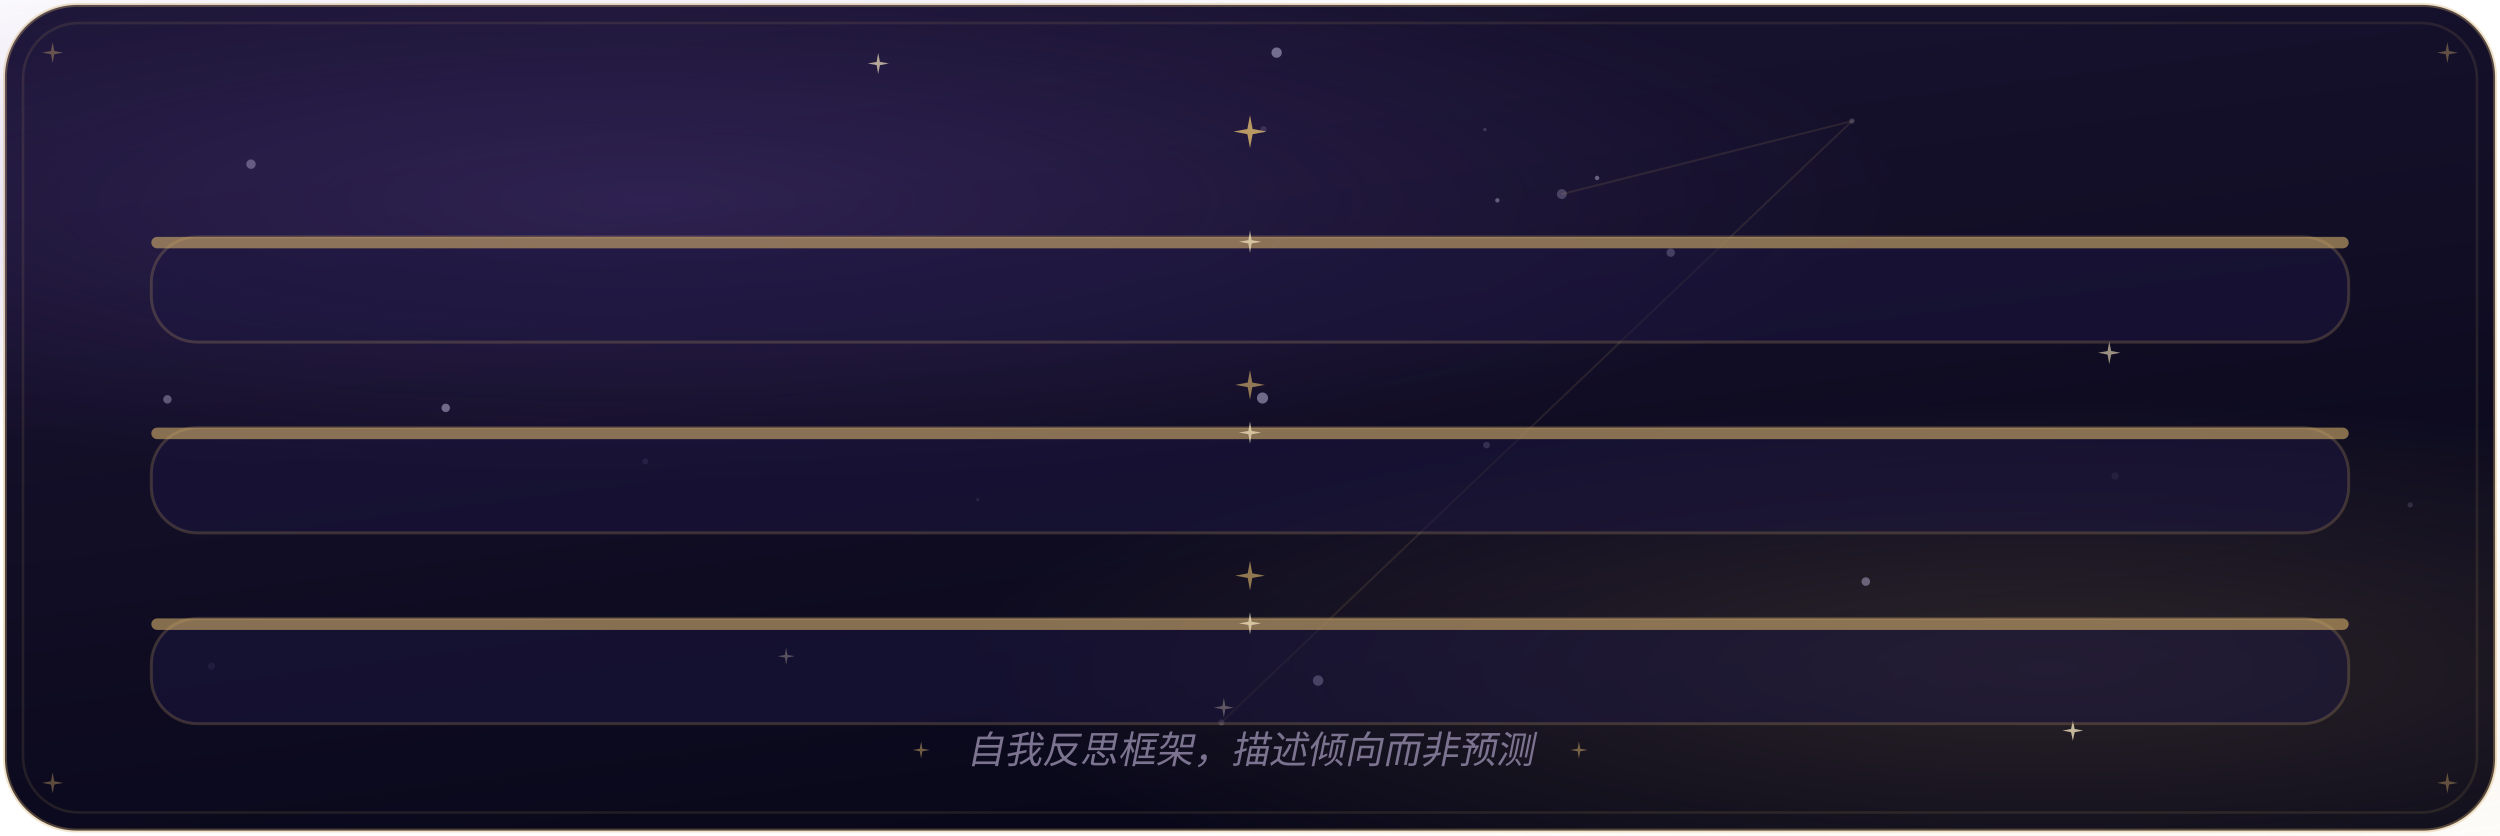
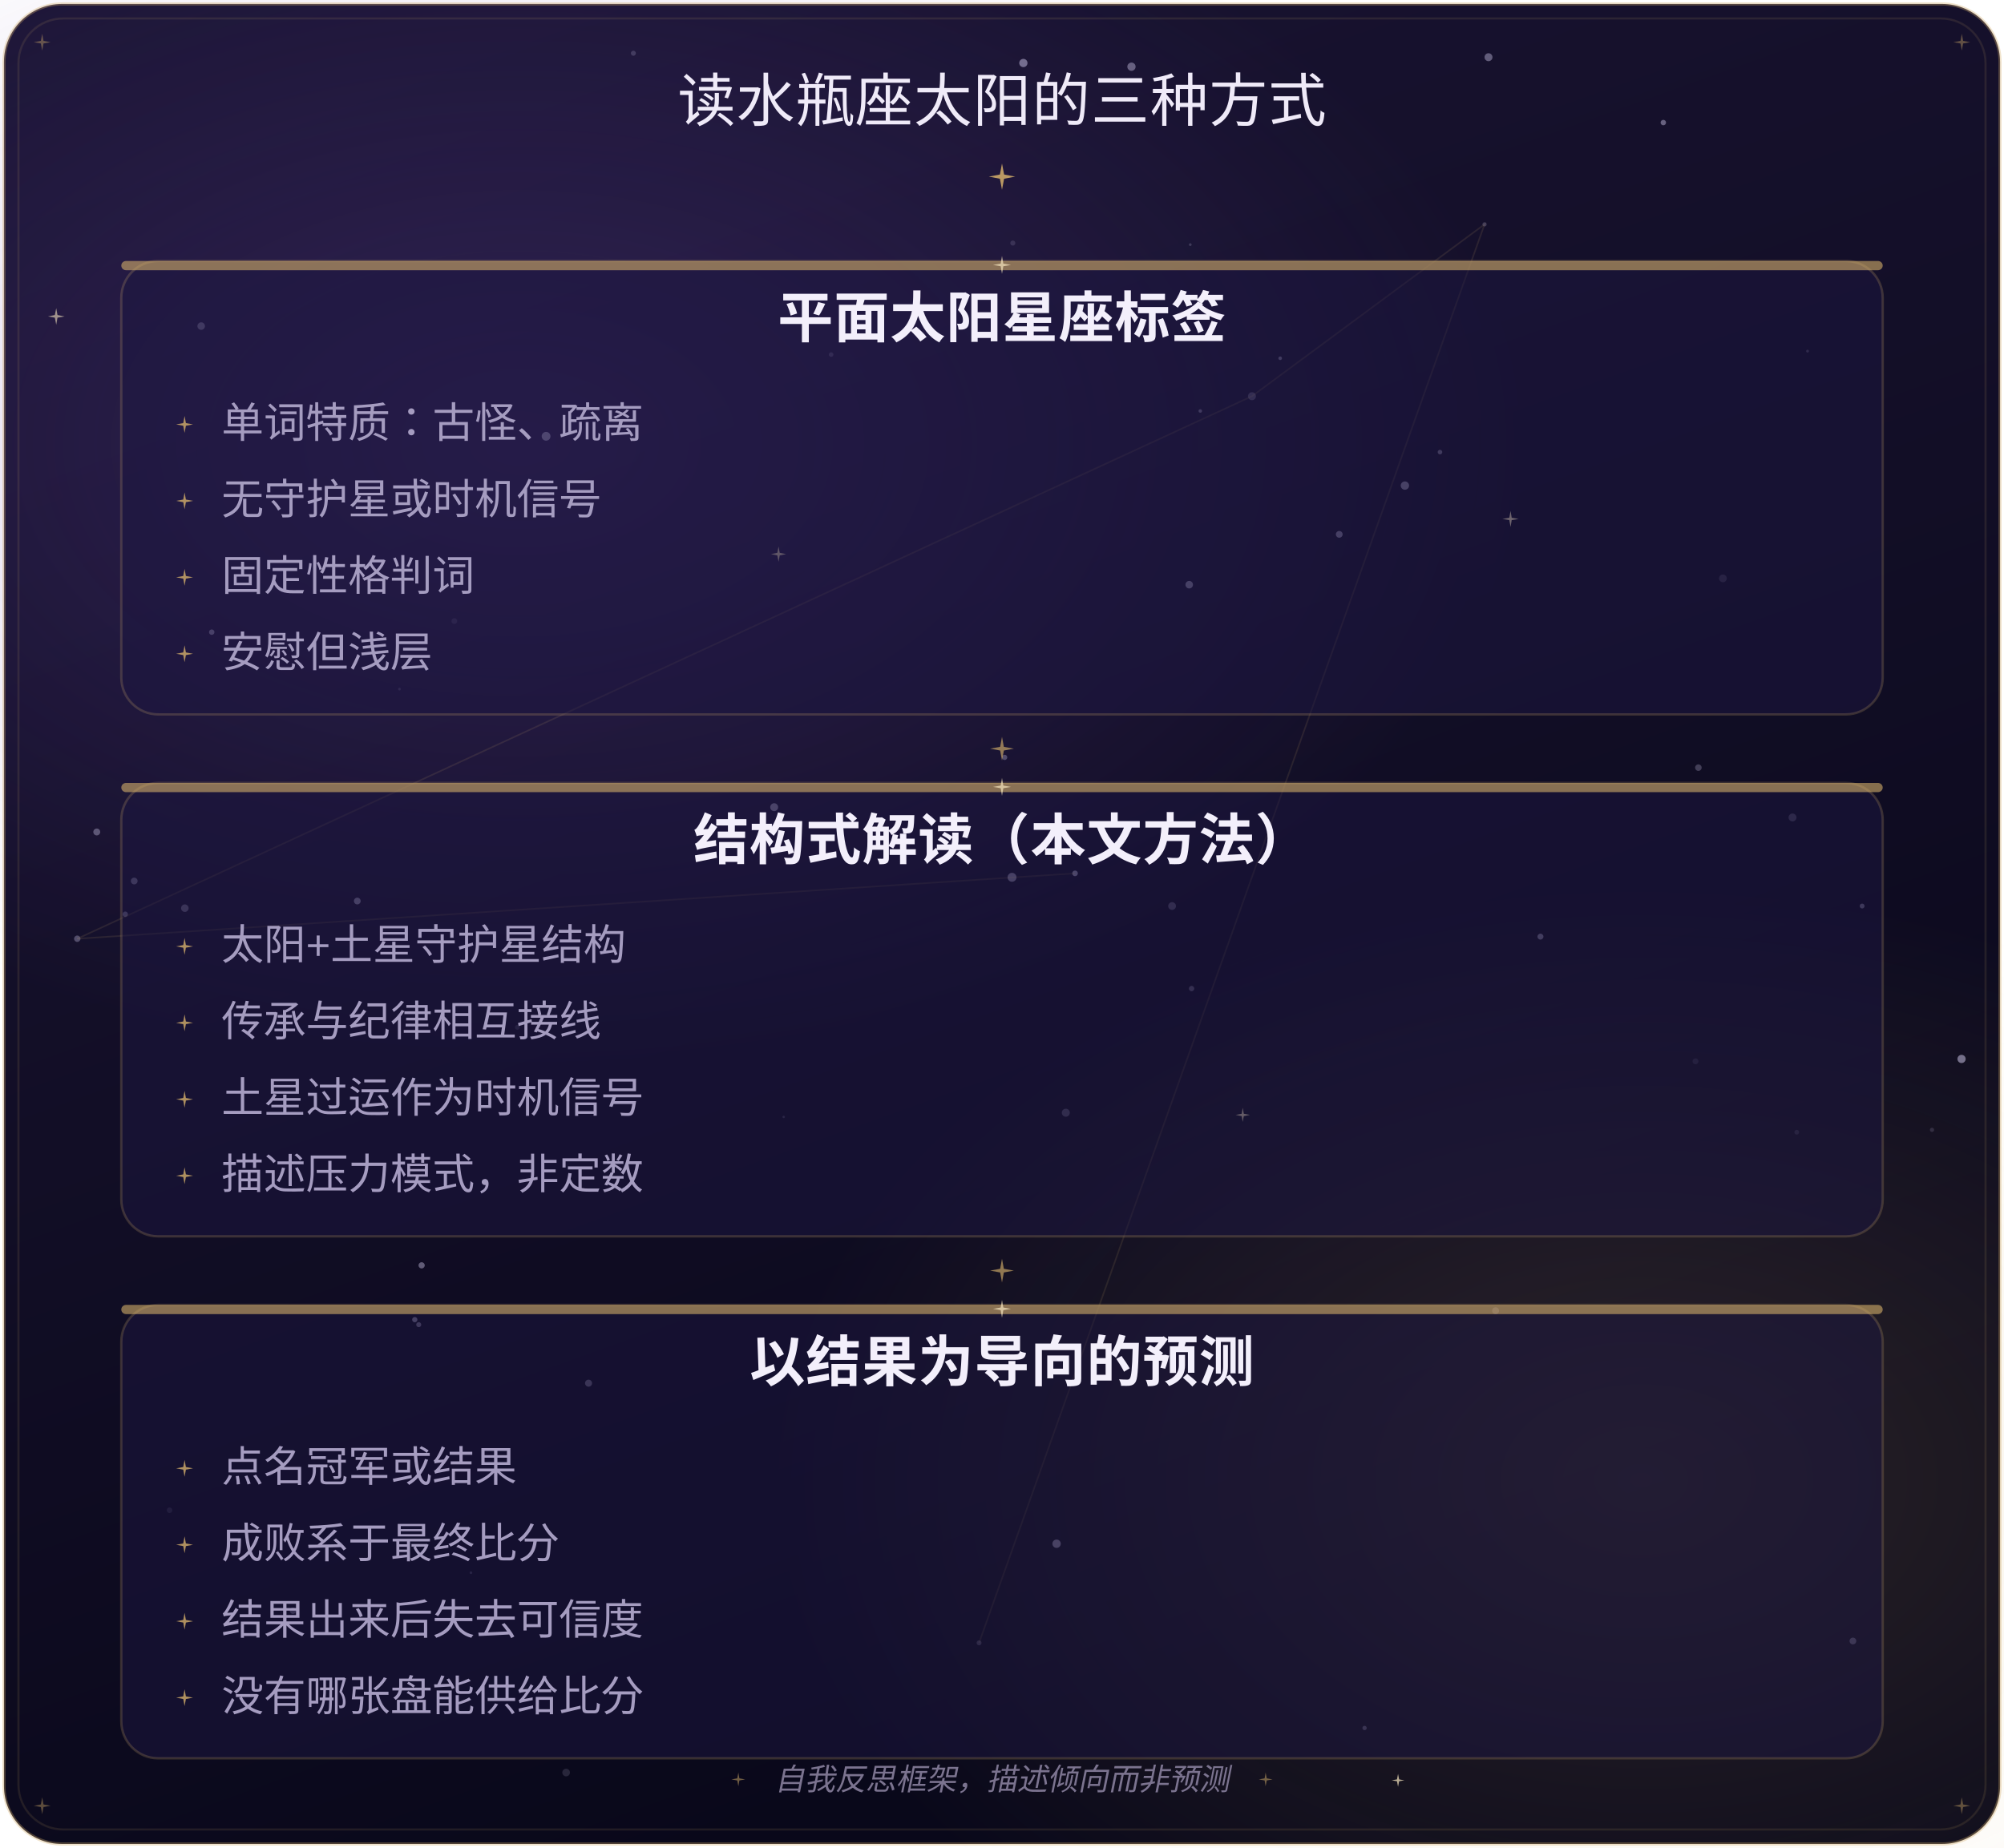
- <svg xmlns="http://www.w3.org/2000/svg" viewBox="0 0 760 254" role="img" aria-label="">
+ <svg xmlns="http://www.w3.org/2000/svg" viewBox="0 0 760 701" role="img" aria-label="读水瓶座太阳的三种方式">
  <defs>
    <linearGradient id="cristianoronaldozodiacsign0zh-panel" x1="0" y1="0" x2="0.4" y2="1">
      <stop offset="0" stop-color="#1a1433" />
      <stop offset="0.55" stop-color="#120e26" />
      <stop offset="1" stop-color="#09081a" />
    </linearGradient>
    <radialGradient id="cristianoronaldozodiacsign0zh-foil" cx="0.42" cy="0.34" r="0.75">
      <stop offset="0" stop-color="#fbf0d2" />
      <stop offset="0.5" stop-color="#e8c882" />
      <stop offset="1" stop-color="#b8923f" />
    </radialGradient>
    <radialGradient id="cristianoronaldozodiacsign0zh-glow" cx="0.5" cy="0.5" r="0.5">
      <stop offset="0" stop-color="#f6e6bf" />
      <stop offset="1" stop-color="#f6e6bf" stop-opacity="0" />
    </radialGradient>
    <radialGradient id="cristianoronaldozodiacsign0zh-neb1" cx="0.5" cy="0.5" r="0.5">
      <stop offset="0" stop-color="#6f4bb0" stop-opacity="0.28" />
      <stop offset="1" stop-color="#6f4bb0" stop-opacity="0" />
    </radialGradient>
    <radialGradient id="cristianoronaldozodiacsign0zh-neb2" cx="0.5" cy="0.5" r="0.5">
      <stop offset="0" stop-color="#d4af6a" stop-opacity="0.16" />
      <stop offset="1" stop-color="#d4af6a" stop-opacity="0" />
    </radialGradient>
    <linearGradient id="cristianoronaldozodiacsign0zh-rule" x1="0" y1="0" x2="1" y2="0">
      <stop offset="0" stop-color="#d4af6a" stop-opacity="0" />
      <stop offset="0.5" stop-color="#d4af6a" stop-opacity="0.6" />
      <stop offset="1" stop-color="#d4af6a" stop-opacity="0" />
    </linearGradient>
  </defs>
-   <rect x="1.5" y="1.5" width="757" height="251" rx="22" fill="url(#cristianoronaldozodiacsign0zh-panel)" />
-   <ellipse cx="198" cy="61" rx="380" ry="86" fill="url(#cristianoronaldozodiacsign0zh-neb1)" />
-   <ellipse cx="623" cy="203" rx="334" ry="81" fill="url(#cristianoronaldozodiacsign0zh-neb2)" />
-   <circle cx="451.4" cy="39.4" r="0.52" fill="#cfc8ea" opacity="0.20" />
-   <circle cx="451.9" cy="135.3" r="1.02" fill="#cfc8ea" opacity="0.32" />
-   <circle cx="485.5" cy="54.1" r="0.68" fill="#cfc8ea" opacity="0.42" />
-   <circle cx="732.7" cy="153.5" r="0.80" fill="#cfc8ea" opacity="0.16" />
-   <circle cx="196.2" cy="140.3" r="0.92" fill="#cfc8ea" opacity="0.16" />
-   <circle cx="507.9" cy="76.8" r="1.28" fill="#cfc8ea" opacity="0.48" />
-   <circle cx="567.2" cy="176.8" r="1.30" fill="#cfc8ea" opacity="0.42" />
-   <circle cx="297.2" cy="151.9" r="0.46" fill="#cfc8ea" opacity="0.21" />
-   <circle cx="643.0" cy="144.7" r="1.12" fill="#cfc8ea" opacity="0.14" />
-   <circle cx="371.3" cy="219.6" r="0.93" fill="#cfc8ea" opacity="0.25" />
-   <circle cx="400.7" cy="206.9" r="1.59" fill="#cfc8ea" opacity="0.51" />
-   <circle cx="135.5" cy="124.0" r="1.28" fill="#cfc8ea" opacity="0.48" />
-   <circle cx="455.2" cy="60.9" r="0.67" fill="#cfc8ea" opacity="0.40" />
-   <circle cx="384.1" cy="39.3" r="0.96" fill="#cfc8ea" opacity="0.15" />
-   <circle cx="76.3" cy="49.9" r="1.43" fill="#cfc8ea" opacity="0.37" />
-   <circle cx="388.1" cy="16.0" r="1.57" fill="#cfc8ea" opacity="0.49" />
-   <circle cx="563.0" cy="36.8" r="0.80" fill="#cfc8ea" opacity="0.23" />
-   <circle cx="474.8" cy="59.0" r="1.51" fill="#cfc8ea" opacity="0.26" />
-   <circle cx="50.9" cy="121.4" r="1.28" fill="#cfc8ea" opacity="0.39" />
-   <circle cx="383.8" cy="121.0" r="1.69" fill="#cfc8ea" opacity="0.49" />
-   <circle cx="64.3" cy="202.5" r="1.06" fill="#cfc8ea" opacity="0.14" />
-   <path d="M 641.215 103.8 L 641.8 106.7 L 644.6 107.22 L 641.8 107.8 L 641.215 110.7 L 640.7 107.8 L 637.8 107.22 L 640.7 106.7 Z" fill="#f6e6bf" opacity="0.598" />
-   <path d="M 266.965 16.1 L 267.5 18.8 L 270.2 19.306 L 267.5 19.8 L 266.965 22.5 L 266.5 19.8 L 263.8 19.306 L 266.5 18.8 Z" fill="#f6e6bf" opacity="0.688" />
-   <path d="M 372.054 212.1 L 372.5 214.6 L 375.1 215.13 L 372.5 215.6 L 372.054 218.1 L 371.6 215.6 L 369.0 215.13 L 371.6 214.6 Z" fill="#f6e6bf" opacity="0.63" />
-   <path d="M 630.148 218.9 L 630.7 221.6 L 633.3 222.086 L 630.7 222.6 L 630.148 225.2 L 629.6 222.6 L 627.0 222.086 L 629.6 221.6 Z" fill="#f6e6bf" opacity="0.761" />
-   <path d="M 238.978 196.9 L 239.4 199.1 L 241.6 199.477 L 239.4 199.9 L 238.978 202.1 L 238.6 199.9 L 236.4 199.477 L 238.6 199.1 Z" fill="#f6e6bf" opacity="0.581" />
-   <path d="M 371.3 219.6 L 563.0 36.8 L 474.8 59.0" fill="none" stroke="#d4af6a" stroke-width="0.6" opacity="0.12" />
-   <rect x="1.5" y="1.5" width="757" height="251" rx="22" fill="none" stroke="#d4af6a" stroke-opacity="0.34" stroke-width="1.2" />
-   <rect x="7" y="7" width="746" height="240" rx="17" fill="none" stroke="#d4af6a" stroke-opacity="0.12" stroke-width="0.8" />
+   <rect x="1.5" y="1.5" width="757" height="698" rx="22" fill="url(#cristianoronaldozodiacsign0zh-panel)" />
+   <ellipse cx="198" cy="168" rx="380" ry="238" fill="url(#cristianoronaldozodiacsign0zh-neb1)" />
+   <ellipse cx="623" cy="561" rx="334" ry="224" fill="url(#cristianoronaldozodiacsign0zh-neb2)" />
+   <circle cx="451.4" cy="92.8" r="0.52" fill="#cfc8ea" opacity="0.20" />
+   <circle cx="451.9" cy="375.0" r="1.02" fill="#cfc8ea" opacity="0.32" />
+   <circle cx="485.5" cy="135.9" r="0.68" fill="#cfc8ea" opacity="0.42" />
+   <circle cx="732.7" cy="428.6" r="0.80" fill="#cfc8ea" opacity="0.16" />
+   <circle cx="196.2" cy="389.7" r="0.92" fill="#cfc8ea" opacity="0.16" />
+   <circle cx="507.9" cy="202.7" r="1.28" fill="#cfc8ea" opacity="0.48" />
+   <circle cx="567.2" cy="497.2" r="1.30" fill="#cfc8ea" opacity="0.42" />
+   <circle cx="297.2" cy="423.7" r="0.46" fill="#cfc8ea" opacity="0.21" />
+   <circle cx="643.0" cy="402.6" r="1.12" fill="#cfc8ea" opacity="0.14" />
+   <circle cx="371.3" cy="623.2" r="0.93" fill="#cfc8ea" opacity="0.25" />
+   <circle cx="400.7" cy="585.6" r="1.59" fill="#cfc8ea" opacity="0.51" />
+   <circle cx="135.5" cy="341.8" r="1.28" fill="#cfc8ea" opacity="0.48" />
+   <circle cx="455.2" cy="155.9" r="0.67" fill="#cfc8ea" opacity="0.40" />
+   <circle cx="384.1" cy="92.2" r="0.96" fill="#cfc8ea" opacity="0.15" />
+   <circle cx="76.3" cy="123.7" r="1.43" fill="#cfc8ea" opacity="0.37" />
+   <circle cx="388.1" cy="23.9" r="1.57" fill="#cfc8ea" opacity="0.49" />
+   <circle cx="563.0" cy="85.1" r="0.80" fill="#cfc8ea" opacity="0.23" />
+   <circle cx="474.8" cy="150.3" r="1.51" fill="#cfc8ea" opacity="0.26" />
+   <circle cx="50.9" cy="334.2" r="1.28" fill="#cfc8ea" opacity="0.39" />
+   <circle cx="383.8" cy="332.8" r="1.69" fill="#cfc8ea" opacity="0.49" />
+   <circle cx="64.3" cy="572.9" r="1.06" fill="#cfc8ea" opacity="0.14" />
+   <circle cx="644.1" cy="291.2" r="1.24" fill="#cfc8ea" opacity="0.26" />
+   <circle cx="29.3" cy="356.1" r="1.21" fill="#cfc8ea" opacity="0.33" />
+   <circle cx="293.6" cy="306.2" r="1.50" fill="#cfc8ea" opacity="0.51" />
+   <circle cx="653.4" cy="219.4" r="1.47" fill="#cfc8ea" opacity="0.18" />
+   <circle cx="407.7" cy="331.3" r="1.07" fill="#cfc8ea" opacity="0.54" />
+   <circle cx="214.7" cy="672.4" r="1.45" fill="#cfc8ea" opacity="0.15" />
+   <circle cx="158.8" cy="502.5" r="0.95" fill="#cfc8ea" opacity="0.42" />
+   <circle cx="315.2" cy="134.5" r="0.87" fill="#cfc8ea" opacity="0.21" />
+   <circle cx="151.5" cy="261.4" r="0.51" fill="#cfc8ea" opacity="0.19" />
+   <circle cx="111.1" cy="611.0" r="1.21" fill="#cfc8ea" opacity="0.36" />
+   <circle cx="80.3" cy="239.8" r="1.03" fill="#cfc8ea" opacity="0.47" />
+   <circle cx="630.8" cy="46.5" r="1.03" fill="#cfc8ea" opacity="0.44" />
+   <circle cx="178.6" cy="596.6" r="0.51" fill="#cfc8ea" opacity="0.21" />
+   <circle cx="546.1" cy="171.5" r="0.87" fill="#cfc8ea" opacity="0.42" />
+   <circle cx="381.0" cy="287.3" r="1.00" fill="#cfc8ea" opacity="0.32" />
+   <circle cx="702.7" cy="622.5" r="1.28" fill="#cfc8ea" opacity="0.36" />
+   <circle cx="36.7" cy="315.6" r="1.31" fill="#cfc8ea" opacity="0.37" />
+   <circle cx="47.5" cy="346.8" r="1.02" fill="#cfc8ea" opacity="0.38" />
+   <circle cx="743.9" cy="401.7" r="1.56" fill="#cfc8ea" opacity="0.52" />
+   <circle cx="207.1" cy="165.5" r="1.67" fill="#cfc8ea" opacity="0.51" />
+   <circle cx="159.9" cy="480.0" r="1.18" fill="#cfc8ea" opacity="0.42" />
+   <circle cx="444.5" cy="343.7" r="1.47" fill="#cfc8ea" opacity="0.29" />
+   <circle cx="451.0" cy="221.8" r="1.43" fill="#cfc8ea" opacity="0.48" />
+   <circle cx="404.2" cy="422.1" r="1.52" fill="#cfc8ea" opacity="0.28" />
+   <circle cx="685.5" cy="133.2" r="0.54" fill="#cfc8ea" opacity="0.25" />
+   <circle cx="681.4" cy="429.5" r="0.91" fill="#cfc8ea" opacity="0.16" />
+   <circle cx="564.5" cy="21.7" r="1.51" fill="#cfc8ea" opacity="0.41" />
+   <circle cx="223.2" cy="524.7" r="1.33" fill="#cfc8ea" opacity="0.38" />
+   <circle cx="584.2" cy="355.3" r="1.13" fill="#cfc8ea" opacity="0.46" />
+   <circle cx="706.2" cy="343.7" r="0.92" fill="#cfc8ea" opacity="0.42" />
+   <circle cx="240.2" cy="20.2" r="0.95" fill="#cfc8ea" opacity="0.20" />
+   <circle cx="172.3" cy="235.6" r="1.10" fill="#cfc8ea" opacity="0.13" />
+   <circle cx="429.1" cy="25.3" r="1.57" fill="#cfc8ea" opacity="0.42" />
+   <circle cx="679.8" cy="310.1" r="1.50" fill="#cfc8ea" opacity="0.25" />
+   <circle cx="157.3" cy="500.6" r="1.00" fill="#cfc8ea" opacity="0.50" />
+   <circle cx="517.5" cy="655.5" r="0.82" fill="#cfc8ea" opacity="0.35" />
+   <circle cx="532.8" cy="184.2" r="1.58" fill="#cfc8ea" opacity="0.50" />
+   <circle cx="70.1" cy="344.5" r="1.43" fill="#cfc8ea" opacity="0.35" />
+   <path d="M 471.284 420.2 L 471.7 422.5 L 474.0 422.922 L 471.7 423.4 L 471.284 425.6 L 470.9 423.4 L 468.6 422.922 L 470.9 422.5 Z" fill="#f6e6bf" opacity="0.668" />
+   <path d="M 295.261 207.3 L 295.7 209.7 L 298.1 210.196 L 295.7 210.7 L 295.261 213.1 L 294.8 210.7 L 292.4 210.196 L 294.8 209.7 Z" fill="#f6e6bf" opacity="0.596" />
+   <path d="M 21.328 116.9 L 21.8 119.5 L 24.5 120.037 L 21.8 120.5 L 21.328 123.2 L 20.8 120.5 L 18.2 120.037 L 20.8 119.5 Z" fill="#f6e6bf" opacity="0.588" />
+   <path d="M 572.866 193.8 L 573.3 196.4 L 575.9 196.858 L 573.3 197.3 L 572.866 199.9 L 572.4 197.3 L 569.8 196.858 L 572.4 196.4 Z" fill="#f6e6bf" opacity="0.759" />
+   <path d="M 530.198 672.9 L 530.6 675.0 L 532.6 675.346 L 530.6 675.7 L 530.198 677.8 L 529.8 675.7 L 527.8 675.346 L 529.8 675.0 Z" fill="#f6e6bf" opacity="0.73" />
+   <path d="M 371.3 623.2 L 563.0 85.1 L 474.8 150.3 L 29.3 356.1 L 407.7 331.3" fill="none" stroke="#d4af6a" stroke-width="0.6" opacity="0.12" />
+   <rect x="1.5" y="1.5" width="757" height="698" rx="22" fill="none" stroke="#d4af6a" stroke-opacity="0.34" stroke-width="1.2" />
+   <rect x="7" y="7" width="746" height="687" rx="17" fill="none" stroke="#d4af6a" stroke-opacity="0.12" stroke-width="0.8" />
  <path d="M 16 12.8 L 16.5 15.5 L 19.2 16 L 16.5 16.5 L 16 19.2 L 15.5 16.5 L 12.8 16 L 15.5 15.5 Z" fill="#d4af6a" opacity="0.4" />
  <path d="M 744 12.8 L 744.5 15.5 L 747.2 16 L 744.5 16.5 L 744 19.2 L 743.5 16.5 L 740.8 16 L 743.5 15.5 Z" fill="#d4af6a" opacity="0.4" />
-   <path d="M 16 234.8 L 16.5 237.5 L 19.2 238 L 16.5 238.5 L 16 241.2 L 15.5 238.5 L 12.8 238 L 15.5 237.5 Z" fill="#d4af6a" opacity="0.4" />
-   <path d="M 744 234.8 L 744.5 237.5 L 747.2 238 L 744.5 238.5 L 744 241.2 L 743.5 238.5 L 740.8 238 L 743.5 237.5 Z" fill="#d4af6a" opacity="0.4" />
-   <line x1="230" y1="40" x2="368" y2="40" stroke="url(#cristianoronaldozodiacsign0zh-rule)" stroke-width="1" />
-   <line x1="392" y1="40" x2="530" y2="40" stroke="url(#cristianoronaldozodiacsign0zh-rule)" stroke-width="1" />
-   <path d="M 380 35.0 L 380.8 39.2 L 385.0 40 L 380.8 40.8 L 380 45.0 L 379.2 40.8 L 375.0 40 L 379.2 39.2 Z" fill="#d4af6a" opacity="0.85" />
-   <rect x="46" y="72" width="668" height="32.0" rx="14" fill="#1d1740" fill-opacity="0.5" stroke="#d4af6a" stroke-opacity="0.22" stroke-width="0.9" />
-   <rect x="46" y="72" width="668" height="3.5" rx="1.8" fill="#d4af6a" fill-opacity="0.6" />
-   <path d="M 380 70.1 L 380.5 73.0 L 383.4 73.5 L 380.5 74.0 L 380 76.9 L 379.5 74.0 L 376.6 73.5 L 379.5 73.0 Z" fill="#f6e6bf" opacity="0.7" />
-   <path d="M 380 112.5 L 380.7 116.3 L 384.5 117 L 380.7 117.7 L 380 121.5 L 379.3 117.7 L 375.5 117 L 379.3 116.3 Z" fill="#d4af6a" opacity="0.65" />
-   <rect x="46" y="130" width="668" height="32.0" rx="14" fill="#1d1740" fill-opacity="0.5" stroke="#d4af6a" stroke-opacity="0.22" stroke-width="0.9" />
-   <rect x="46" y="130" width="668" height="3.5" rx="1.8" fill="#d4af6a" fill-opacity="0.6" />
-   <path d="M 380 128.1 L 380.5 131.0 L 383.4 131.5 L 380.5 132.0 L 380 134.9 L 379.5 132.0 L 376.6 131.5 L 379.5 131.0 Z" fill="#f6e6bf" opacity="0.7" />
-   <path d="M 380 170.5 L 380.7 174.3 L 384.5 175 L 380.7 175.7 L 380 179.5 L 379.3 175.7 L 375.5 175 L 379.3 174.3 Z" fill="#d4af6a" opacity="0.65" />
-   <rect x="46" y="188" width="668" height="32.0" rx="14" fill="#1d1740" fill-opacity="0.5" stroke="#d4af6a" stroke-opacity="0.22" stroke-width="0.9" />
-   <rect x="46" y="188" width="668" height="3.5" rx="1.8" fill="#d4af6a" fill-opacity="0.6" />
-   <path d="M 380 186.1 L 380.5 189.0 L 383.4 189.5 L 380.5 190.0 L 380 192.9 L 379.5 190.0 L 376.6 189.5 L 379.5 189.0 Z" fill="#f6e6bf" opacity="0.7" />
-   <path d="M 280.025 225.4 L 280.4 227.6 L 282.6 228 L 280.4 228.4 L 280.025 230.6 L 279.6 228.4 L 277.4 228 L 279.6 227.6 Z" fill="#d4af6a" opacity="0.5" />
-   <text x="380" y="232" text-anchor="middle" font-family="Georgia, 'Times New Roman', serif" font-style="italic" font-size="11.5" fill="#7b738f">自我反思框架，描述倾向而非预测</text>
-   <path d="M 479.975 225.4 L 480.4 227.6 L 482.6 228 L 480.4 228.4 L 479.975 230.6 L 479.6 228.4 L 477.4 228 L 479.6 227.6 Z" fill="#d4af6a" opacity="0.5" />
+   <path d="M 16 681.8 L 16.5 684.5 L 19.2 685 L 16.5 685.5 L 16 688.2 L 15.5 685.5 L 12.8 685 L 15.5 684.5 Z" fill="#d4af6a" opacity="0.4" />
+   <path d="M 744 681.8 L 744.5 684.5 L 747.2 685 L 744.5 685.5 L 744 688.2 L 743.5 685.5 L 740.8 685 L 743.5 684.5 Z" fill="#d4af6a" opacity="0.4" />
+   <text x="380" y="46" text-anchor="middle" font-family="Georgia, 'Times New Roman', serif" font-size="22" letter-spacing="0.4" fill="#efeaf8">读水瓶座太阳的三种方式</text>
+   <line x1="230" y1="67" x2="368" y2="67" stroke="url(#cristianoronaldozodiacsign0zh-rule)" stroke-width="1" />
+   <line x1="392" y1="67" x2="530" y2="67" stroke="url(#cristianoronaldozodiacsign0zh-rule)" stroke-width="1" />
+   <path d="M 380 62.0 L 380.8 66.2 L 385.0 67 L 380.8 67.8 L 380 72.0 L 379.2 67.8 L 375.0 67 L 379.2 66.2 Z" fill="#d4af6a" opacity="0.85" />
+   <rect x="46" y="99" width="668" height="172.0" rx="14" fill="#1d1740" fill-opacity="0.5" stroke="#d4af6a" stroke-opacity="0.22" stroke-width="0.9" />
+   <rect x="46" y="99" width="668" height="3.5" rx="1.8" fill="#d4af6a" fill-opacity="0.6" />
+   <path d="M 380 97.1 L 380.5 100.0 L 383.4 100.5 L 380.5 101.0 L 380 103.9 L 379.5 101.0 L 376.6 100.5 L 379.5 100.0 Z" fill="#f6e6bf" opacity="0.7" />
+   <text x="380" y="128.0" text-anchor="middle" font-family="Georgia, 'Times New Roman', serif" font-size="21" font-weight="700" letter-spacing="0.3" fill="#f3effb">平面太阳星座标签</text>
+   <path d="M 70 157.8 L 70.5 160.5 L 73.2 161 L 70.5 161.5 L 70 164.2 L 69.5 161.5 L 66.8 161 L 69.5 160.5 Z" fill="#d4af6a" opacity="0.8" />
+   <text x="84" y="166.0" font-family="Helvetica, Arial, sans-serif" font-size="16" fill="#a59cc0">单词特质：古怪、疏离</text>
+   <path d="M 70 186.8 L 70.5 189.5 L 73.2 190 L 70.5 190.5 L 70 193.2 L 69.5 190.5 L 66.8 190 L 69.5 189.5 Z" fill="#d4af6a" opacity="0.8" />
+   <text x="84" y="195.0" font-family="Helvetica, Arial, sans-serif" font-size="16" fill="#a59cc0">无守护星或时机信号</text>
+   <path d="M 70 215.8 L 70.5 218.5 L 73.2 219 L 70.5 219.5 L 70 222.2 L 69.5 219.5 L 66.8 219 L 69.5 218.5 Z" fill="#d4af6a" opacity="0.8" />
+   <text x="84" y="224.0" font-family="Helvetica, Arial, sans-serif" font-size="16" fill="#a59cc0">固定性格判词</text>
+   <path d="M 70 244.8 L 70.5 247.5 L 73.2 248 L 70.5 248.5 L 70 251.2 L 69.5 248.5 L 66.8 248 L 69.5 247.5 Z" fill="#d4af6a" opacity="0.8" />
+   <text x="84" y="253.0" font-family="Helvetica, Arial, sans-serif" font-size="16" fill="#a59cc0">安慰但浅层</text>
+   <path d="M 380 279.5 L 380.7 283.3 L 384.5 284 L 380.7 284.7 L 380 288.5 L 379.3 284.7 L 375.5 284 L 379.3 283.3 Z" fill="#d4af6a" opacity="0.65" />
+   <rect x="46" y="297" width="668" height="172.0" rx="14" fill="#1d1740" fill-opacity="0.5" stroke="#d4af6a" stroke-opacity="0.22" stroke-width="0.9" />
+   <rect x="46" y="297" width="668" height="3.5" rx="1.8" fill="#d4af6a" fill-opacity="0.6" />
+   <path d="M 380 295.1 L 380.5 298.0 L 383.4 298.5 L 380.5 299.0 L 380 301.9 L 379.5 299.0 L 376.6 298.5 L 379.5 298.0 Z" fill="#f6e6bf" opacity="0.7" />
+   <text x="380" y="326.0" text-anchor="middle" font-family="Georgia, 'Times New Roman', serif" font-size="21" font-weight="700" letter-spacing="0.3" fill="#f3effb">结构式解读（本文方法）</text>
+   <path d="M 70 355.8 L 70.5 358.5 L 73.2 359 L 70.5 359.5 L 70 362.2 L 69.5 359.5 L 66.8 359 L 69.5 358.5 Z" fill="#d4af6a" opacity="0.8" />
+   <text x="84" y="364.0" font-family="Helvetica, Arial, sans-serif" font-size="16" fill="#a59cc0">太阳+土星守护星结构</text>
+   <path d="M 70 384.8 L 70.5 387.5 L 73.2 388 L 70.5 388.5 L 70 391.2 L 69.5 388.5 L 66.8 388 L 69.5 387.5 Z" fill="#d4af6a" opacity="0.8" />
+   <text x="84" y="393.0" font-family="Helvetica, Arial, sans-serif" font-size="16" fill="#a59cc0">传承与纪律相互接线</text>
+   <path d="M 70 413.8 L 70.5 416.5 L 73.2 417 L 70.5 417.5 L 70 420.2 L 69.5 417.5 L 66.8 417 L 69.5 416.5 Z" fill="#d4af6a" opacity="0.8" />
+   <text x="84" y="422.0" font-family="Helvetica, Arial, sans-serif" font-size="16" fill="#a59cc0">土星过运作为时机信号</text>
+   <path d="M 70 442.8 L 70.5 445.5 L 73.2 446 L 70.5 446.5 L 70 449.2 L 69.5 446.5 L 66.8 446 L 69.5 445.5 Z" fill="#d4af6a" opacity="0.8" />
+   <text x="84" y="451.0" font-family="Helvetica, Arial, sans-serif" font-size="16" fill="#a59cc0">描述压力模式，非定数</text>
+   <path d="M 380 477.5 L 380.7 481.3 L 384.5 482 L 380.7 482.7 L 380 486.5 L 379.3 482.7 L 375.5 482 L 379.3 481.3 Z" fill="#d4af6a" opacity="0.65" />
+   <rect x="46" y="495" width="668" height="172.0" rx="14" fill="#1d1740" fill-opacity="0.5" stroke="#d4af6a" stroke-opacity="0.22" stroke-width="0.9" />
+   <rect x="46" y="495" width="668" height="3.5" rx="1.8" fill="#d4af6a" fill-opacity="0.6" />
+   <path d="M 380 493.1 L 380.5 496.0 L 383.4 496.5 L 380.5 497.0 L 380 499.9 L 379.5 497.0 L 376.6 496.5 L 379.5 496.0 Z" fill="#f6e6bf" opacity="0.7" />
+   <text x="380" y="524.0" text-anchor="middle" font-family="Georgia, 'Times New Roman', serif" font-size="21" font-weight="700" letter-spacing="0.3" fill="#f3effb">以结果为导向的预测</text>
+   <path d="M 70 553.8 L 70.5 556.5 L 73.2 557 L 70.5 557.5 L 70 560.2 L 69.5 557.5 L 66.8 557 L 69.5 556.5 Z" fill="#d4af6a" opacity="0.8" />
+   <text x="84" y="562.0" font-family="Helvetica, Arial, sans-serif" font-size="16" fill="#a59cc0">点名冠军或结果</text>
+   <path d="M 70 582.8 L 70.5 585.5 L 73.2 586 L 70.5 586.5 L 70 589.2 L 69.5 586.5 L 66.8 586 L 69.5 585.5 Z" fill="#d4af6a" opacity="0.8" />
+   <text x="84" y="591.0" font-family="Helvetica, Arial, sans-serif" font-size="16" fill="#a59cc0">成败系于最终比分</text>
+   <path d="M 70 611.8 L 70.5 614.5 L 73.2 615 L 70.5 615.5 L 70 618.2 L 69.5 615.5 L 66.8 615 L 69.5 614.5 Z" fill="#d4af6a" opacity="0.8" />
+   <text x="84" y="620.0" font-family="Helvetica, Arial, sans-serif" font-size="16" fill="#a59cc0">结果出来后失去可信度</text>
+   <path d="M 70 640.8 L 70.5 643.5 L 73.2 644 L 70.5 644.5 L 70 647.2 L 69.5 644.5 L 66.8 644 L 69.5 643.5 Z" fill="#d4af6a" opacity="0.8" />
+   <text x="84" y="649.0" font-family="Helvetica, Arial, sans-serif" font-size="16" fill="#a59cc0">没有哪张盘能供给比分</text>
+   <path d="M 280.025 672.4 L 280.4 674.6 L 282.6 675 L 280.4 675.4 L 280.025 677.6 L 279.6 675.4 L 277.4 675 L 279.6 674.6 Z" fill="#d4af6a" opacity="0.5" />
+   <text x="380" y="679" text-anchor="middle" font-family="Georgia, 'Times New Roman', serif" font-style="italic" font-size="11.5" fill="#7b738f">自我反思框架，描述倾向而非预测</text>
+   <path d="M 479.975 672.4 L 480.4 674.6 L 482.6 675 L 480.4 675.4 L 479.975 677.6 L 479.6 675.4 L 477.4 675 L 479.6 674.6 Z" fill="#d4af6a" opacity="0.5" />
</svg>
